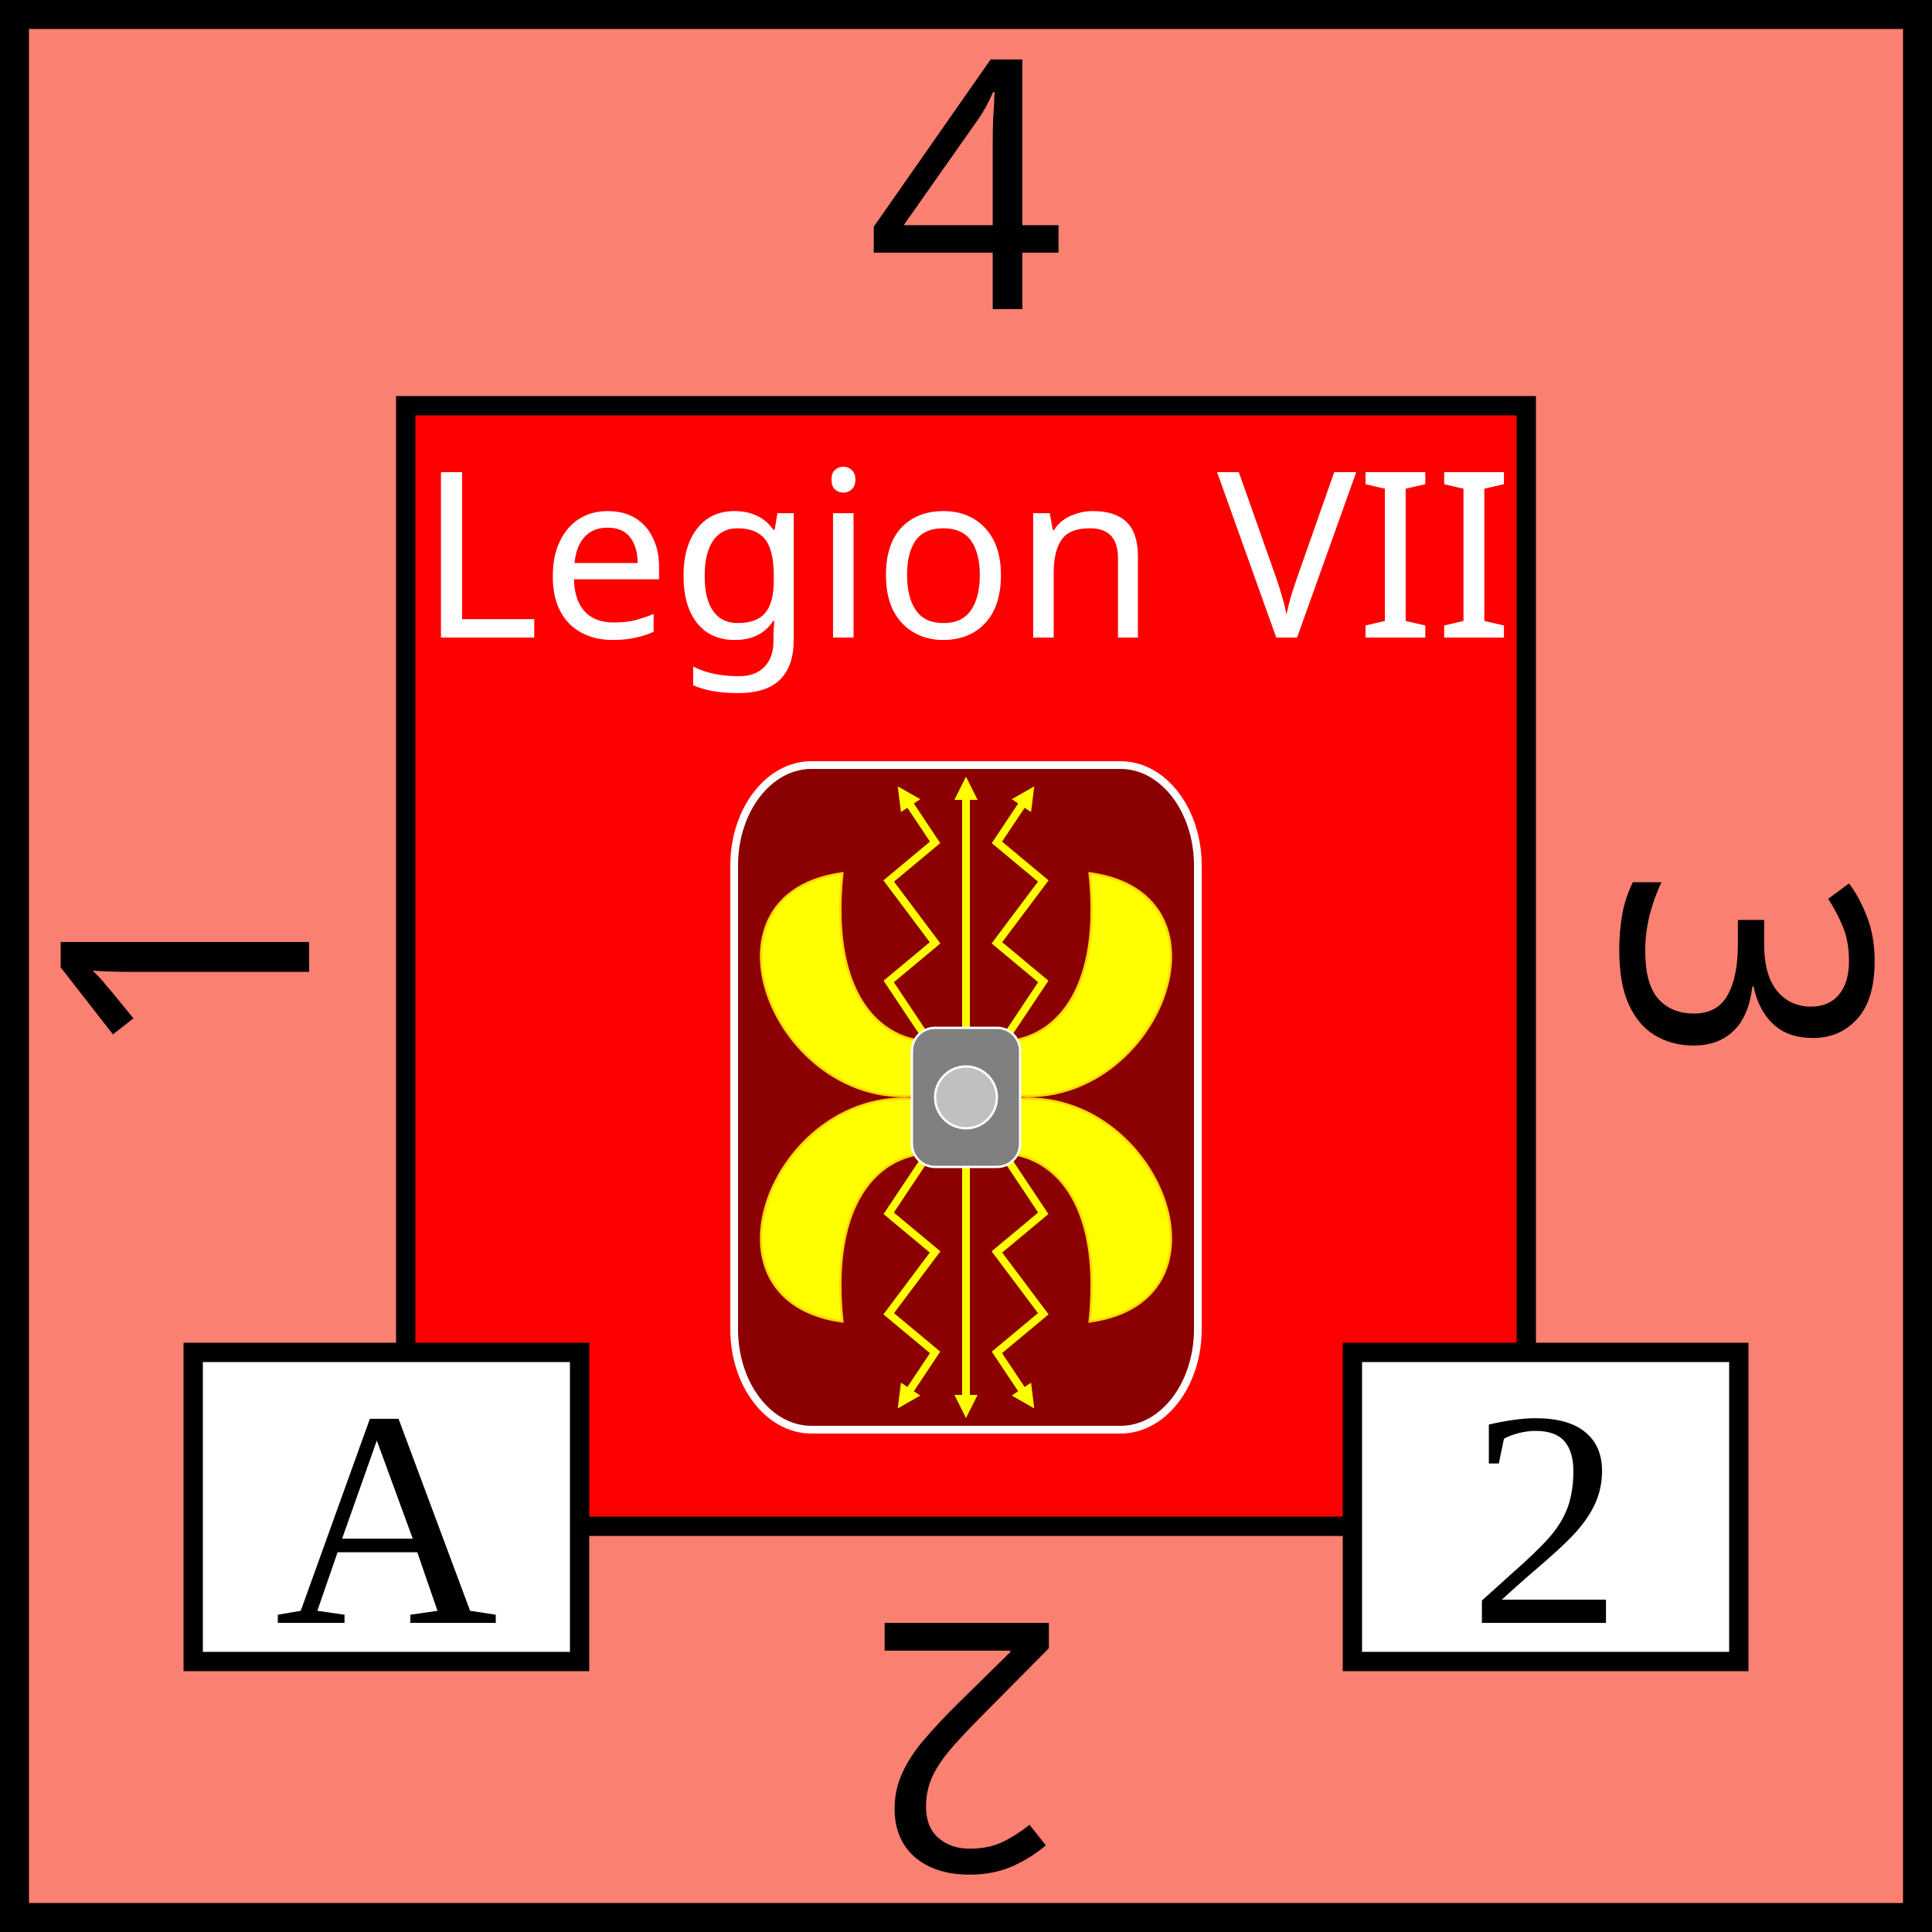
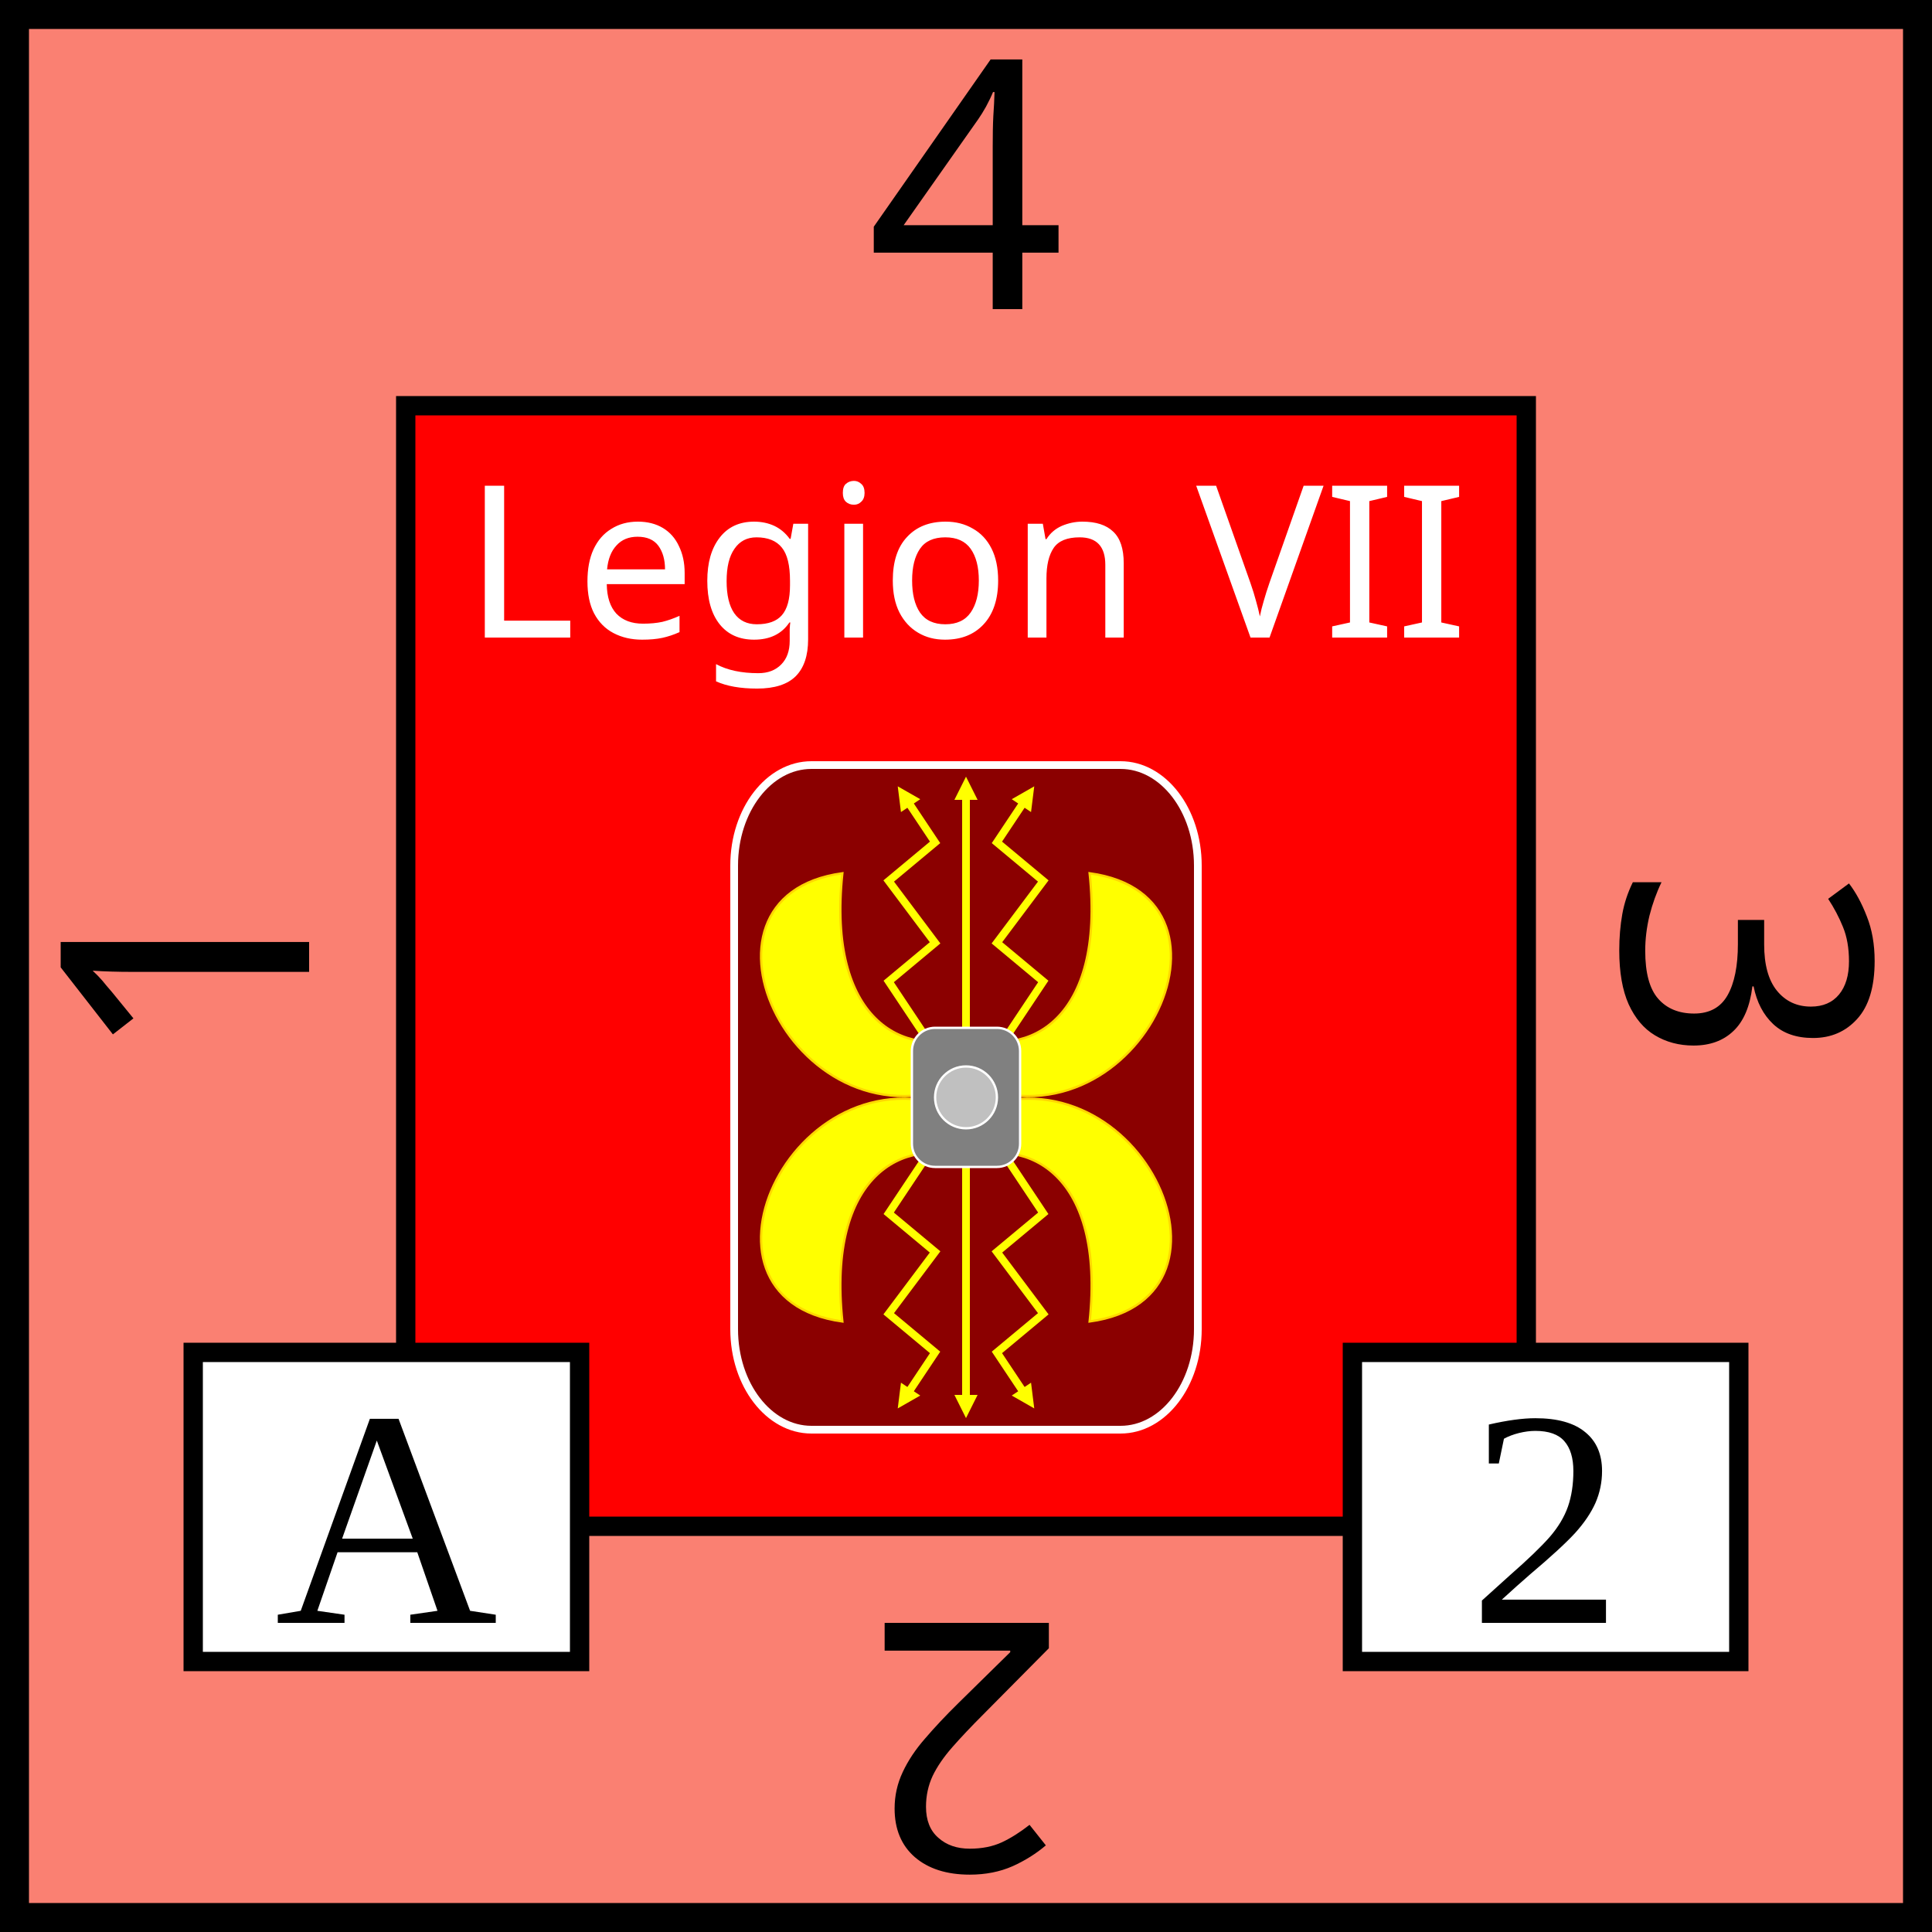
<svg xmlns="http://www.w3.org/2000/svg" viewBox="0 0 100 100" width="100" height="100">
  <defs>
    <marker id="arrow" viewBox="0 0 10 10" refX="5" refY="5" markerWidth="3" markerHeight="3" orient="auto-start-reverse" fill="yellow">
      <path d="M 0 0 L 10 5 L 0 10 z" />
    </marker>
  </defs>
  <rect id="background" fill="salmon" height="100" width="100" stroke="black" stroke-width="3" />
-   <g id="legion" text-anchor="middle" font-size="12" font-family="Papyrus">
+   <g id="legion" text-anchor="middle" font-size="11" font-family="Papyrus">
    <rect x="21" y="21" width="58" height="58" fill="red" stroke="black" />
    <text x="50" y="33" fill="white">Legion VII</text>
  </g>
  <g id="shield" transform="scale(0.4) translate(75,92)">
    <rect id="shield_outline" x="20" y="7" width="60" height="86" fill="darkred" stroke="white" stroke-width="1" rx="10" ry="13" />
    <g id="wings" stroke="gold" stroke-width="0.3" fill="yellow">
      <path id="wing" d="           M 50 42           C 42,45 32,40 34,21           C 12,24 28,58 50,48         " />
      <use href="#wing" transform="translate(100,0) scale(-1,1)" />
      <use href="#wing" transform="translate(0,100) scale(1,-1)" />
      <use href="#wing" transform="translate(100,100) scale(-1,-1)" />
    </g>
    <g id="bolts">
      <line x1="50" y1="50" x2="50" y2="10" stroke="yellow" marker-end="url(#arrow)" />
      <line x1="50" y1="50" x2="50" y2="90" stroke="yellow" marker-end="url(#arrow)" />
      <polyline id="bolt" points="           50,50           40,35           46,30           40,22           46,17           42,11         " stroke="yellow" fill="none" marker-end="url(#arrow)" />
      <use href="#bolt" transform="translate(100,0) scale(-1,1)" />
      <use href="#bolt" transform="translate(100,100) scale(-1,-1)" />
      <use href="#bolt" transform="translate(0,100) scale(1,-1)" />
    </g>
    <g id="center">
      <rect x="43" y="41" width="14" height="18" fill="grey" stroke="white" stroke-width="0.3" rx="3" />
      <circle cx="50" cy="50" r="4" fill="silver" stroke="white" stroke-width="0.3" />
    </g>
  </g>
  <g id="attributes" text-anchor="middle" font-size="16">
    <rect id="initiative" x="10" y="70" height="16" width="20" fill="white" stroke="black" />
    <text x="20" y="84">A</text>
    <rect id="firepower" x="70" y="70" height="16" width="20" fill="white" stroke="black" />
    <text x="80" y="84">2</text>
  </g>
  <g id="strength" text-anchor="middle" font-family="Papyrus" font-size="18">
    <text x="50" y="16">4</text>
    <text x="50" y="16" transform="rotate(90,50,50)">3</text>
    <text x="50" y="16" transform="rotate(180,50,50)">2</text>
    <text x="50" y="16" transform="rotate(270,50,50)">1</text>
  </g>
</svg>
